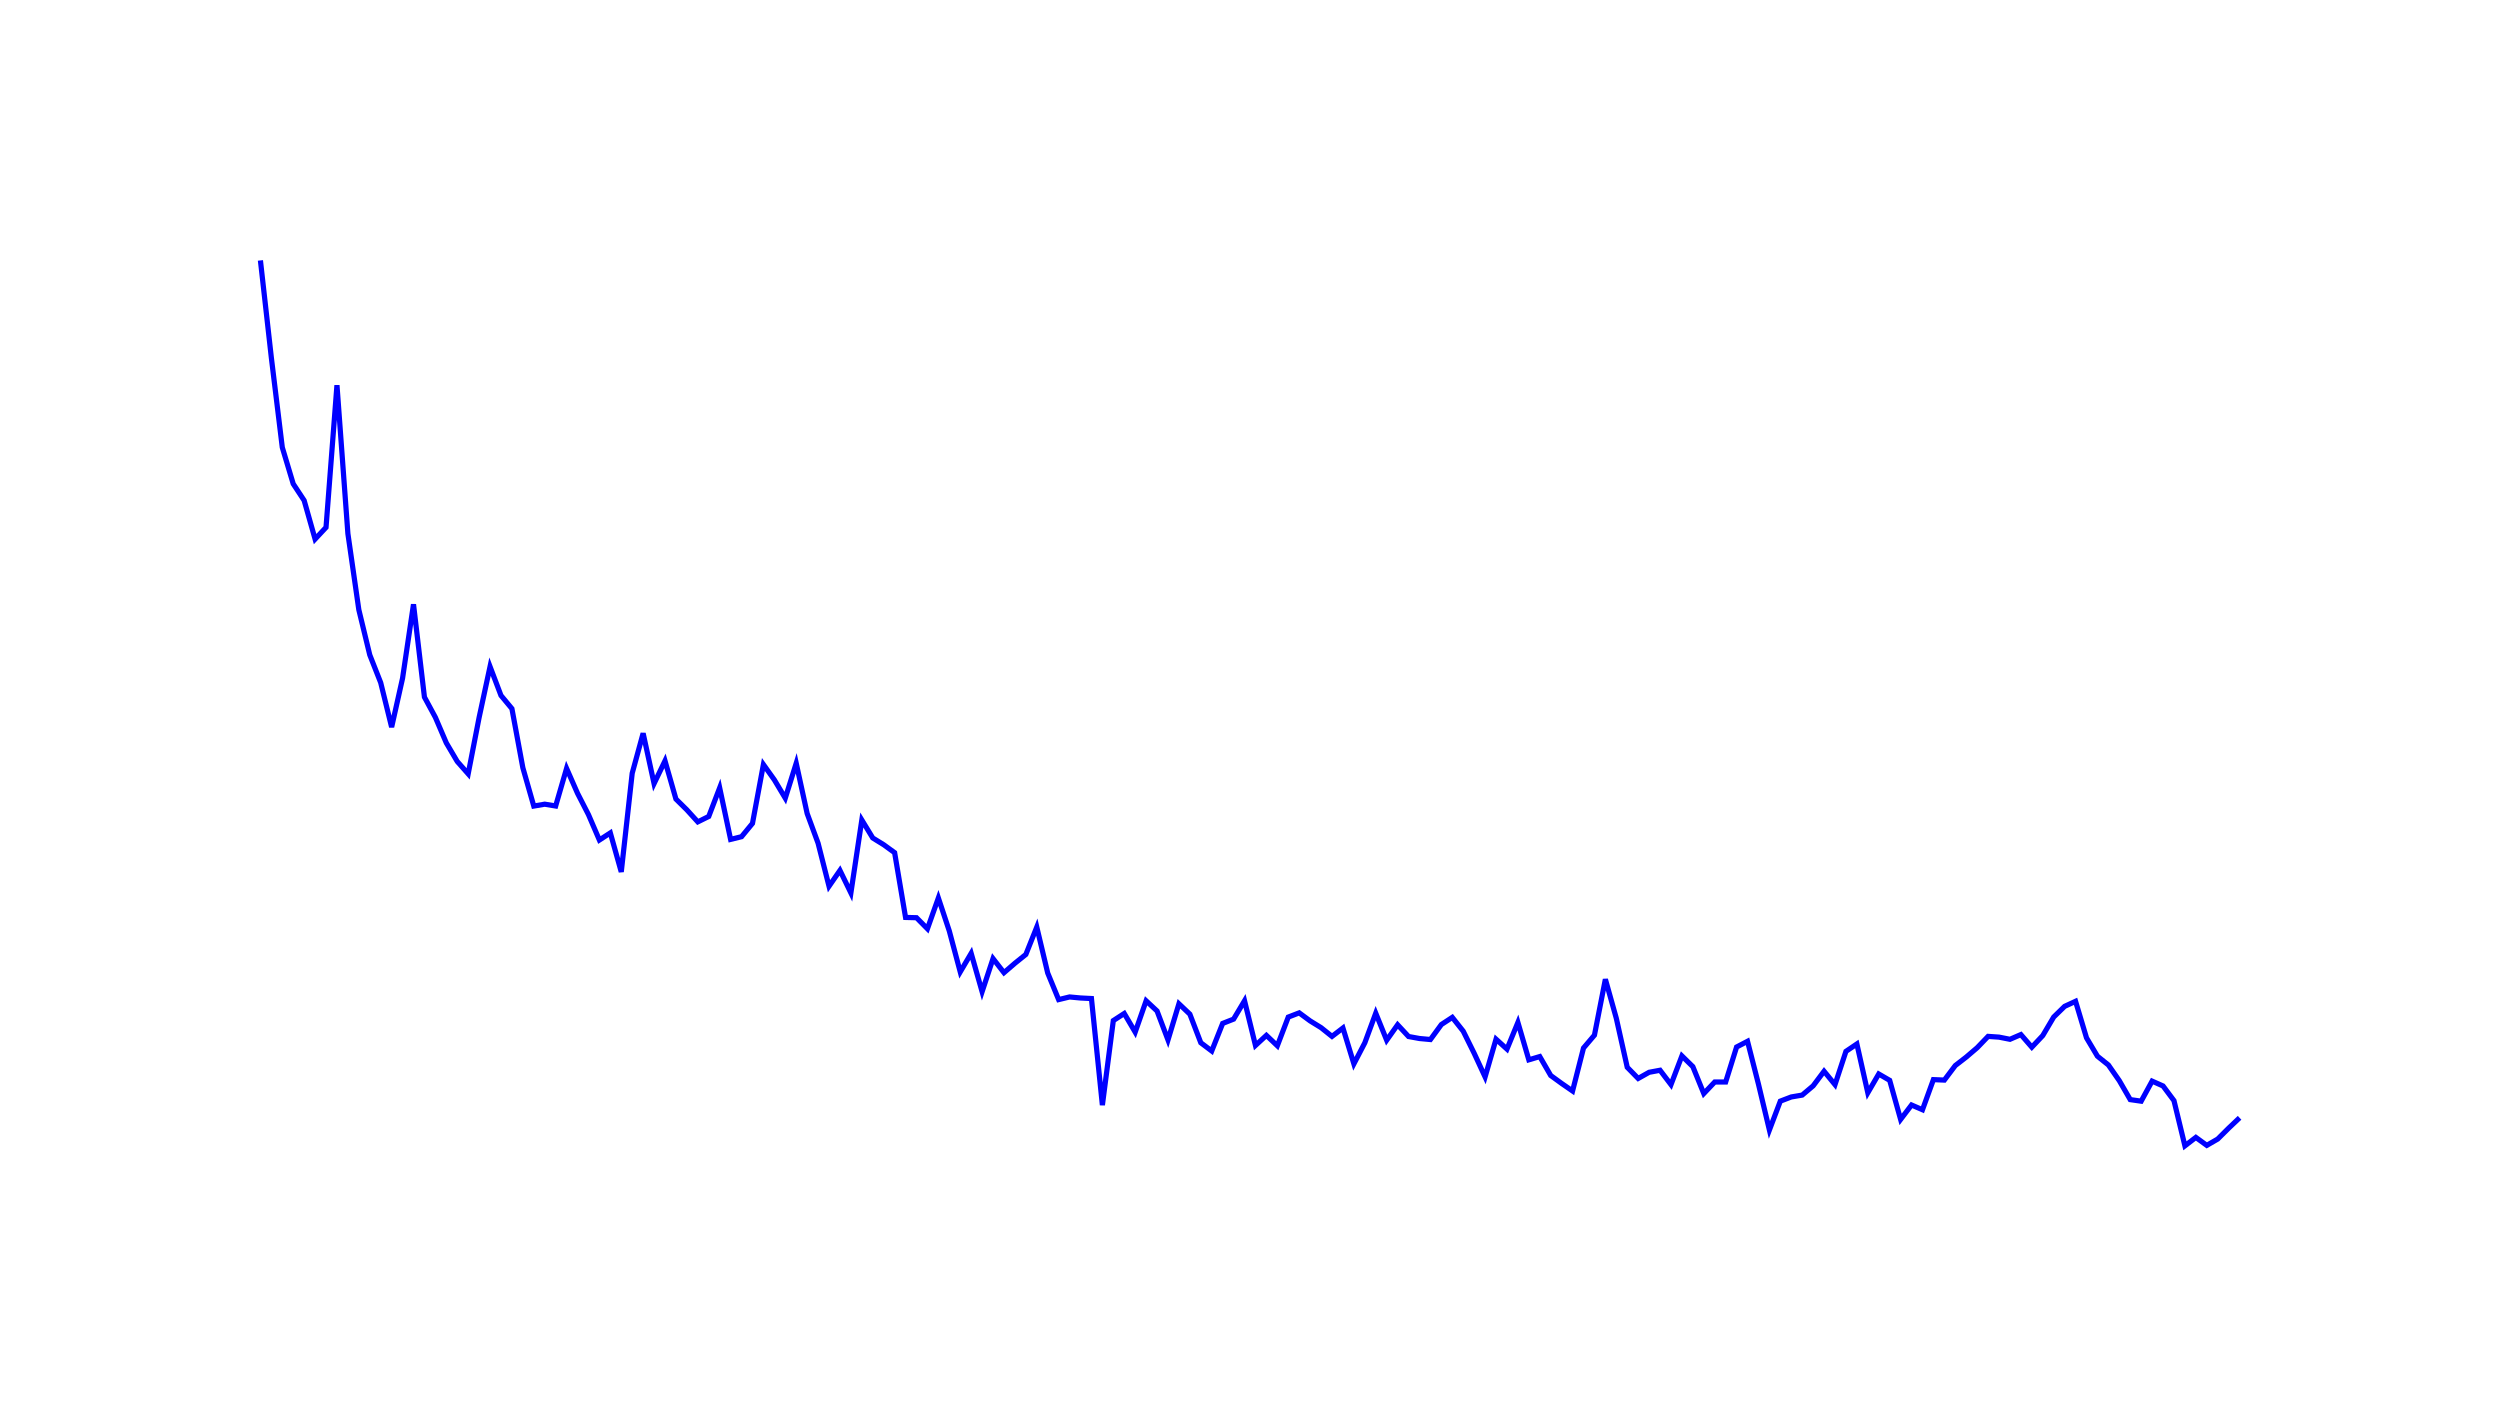
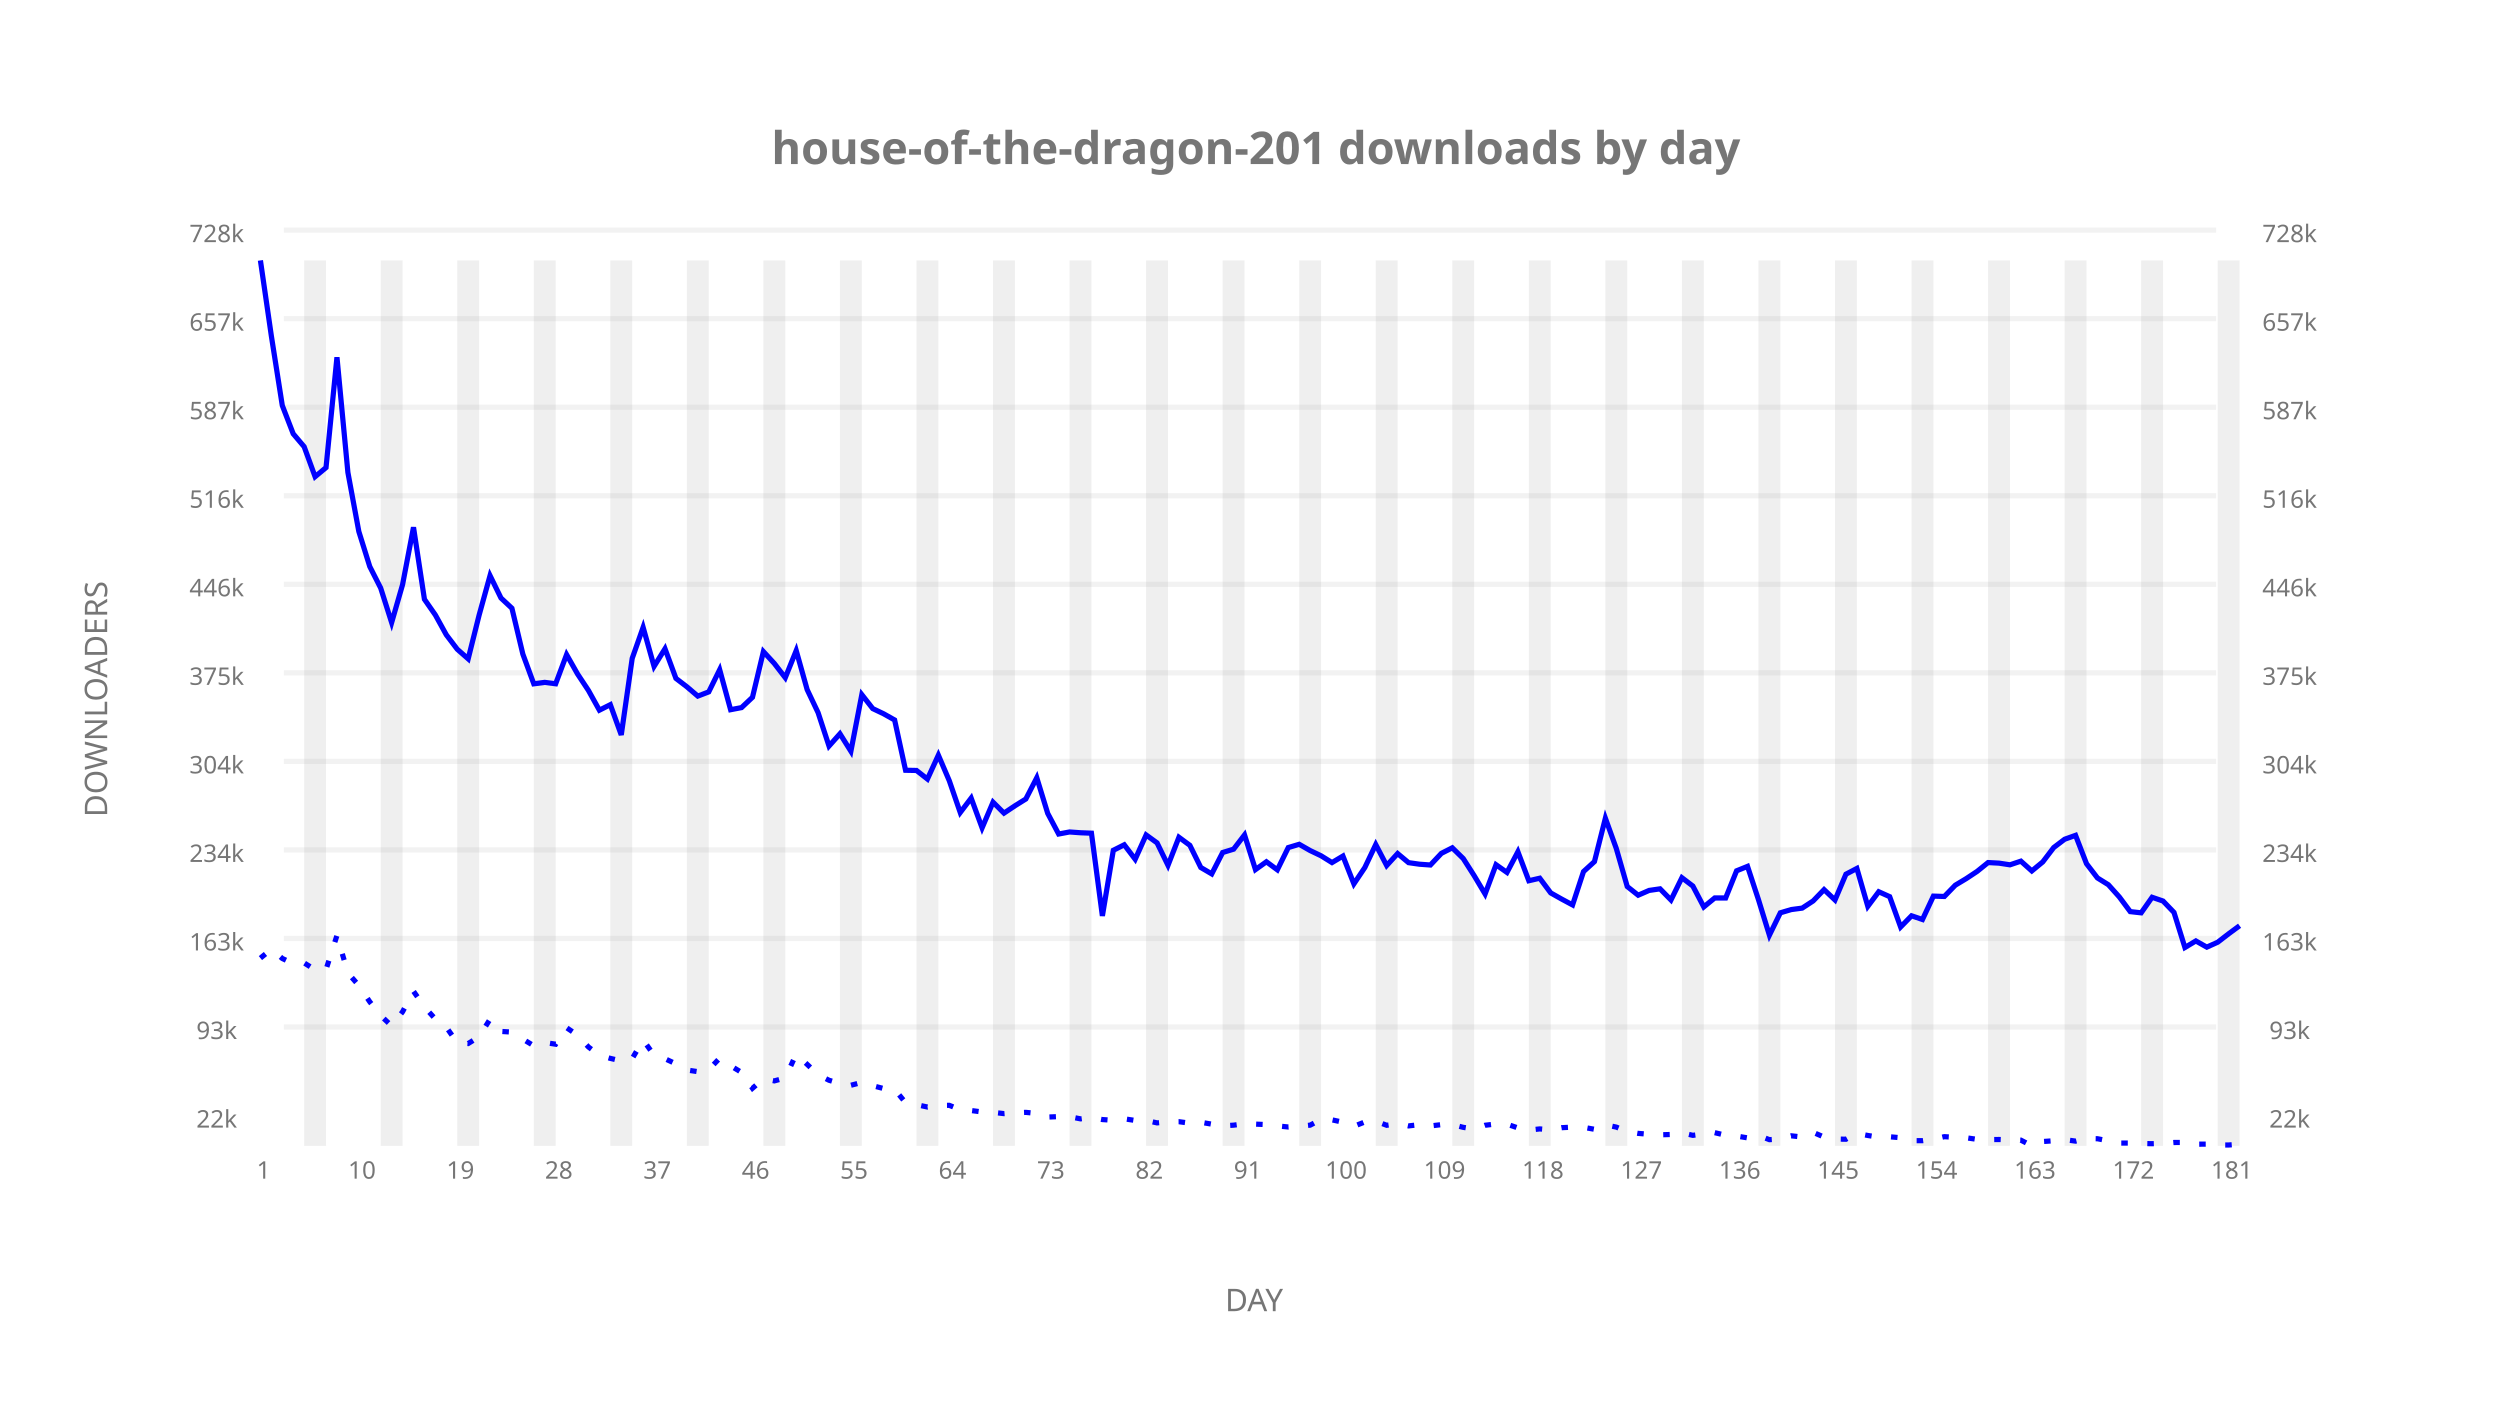
<svg xmlns="http://www.w3.org/2000/svg" xml:space="preserve" id="house-of-the-dragon-201-downloads-by-day-day" x="0px" y="0px" width="1920px" height="1080px" viewBox="0 0 1920 1080" enable-background="new 0 0 1920 1080" role="img">
+   <g id="annotations">
+     <text x="960" y="126" font-family="Atkinson Hyperlegible" font-size="26pt" text-anchor="middle" text-align="center" font-weight="600" font-style="normal" style="fill:rgb(118,118,118); fill-opacity:1; stroke:rgb(118,118,118); stroke-opacity:0; stroke-width:0.5"> house-of-the-dragon-201 downloads by day</text>
+     <g id="axes-lines">
+       <text x="960" y="1007" font-family="Atkinson Hyperlegible" font-size="18pt" text-anchor="middle" text-align="center" font-weight="500" font-style="normal" style="fill:rgb(118,118,118); fill-opacity:1; stroke:rgb(118,118,118); stroke-opacity:0; stroke-width:0.5"> DAY</text>
+       <text x="73" y="540" font-family="Atkinson Hyperlegible" font-size="18pt" text-anchor="middle" text-align="center" dominant-baseline="central" font-weight="500" font-style="normal" style="fill:rgb(118,118,118); fill-opacity:1; stroke:rgb(118,118,118); stroke-opacity:0; stroke-width:0.5" transform="rotate(-90,73,540)"> DOWNLOADERS</text>
+     </g>
+     <g id="tic-y-label-lines">
+       <line x1="218" y1="788.732" x2="1702" y2="788.732" style="fill:rgb(0,0,255); fill-opacity:0; stroke:rgb(242,242,242); stroke-opacity:1; stroke-width:4" />
+       <line x1="218" y1="720.732" x2="1702" y2="720.732" style="fill:rgb(0,0,255); fill-opacity:0; stroke:rgb(242,242,242); stroke-opacity:1; stroke-width:4" />
+       <line x1="218" y1="652.732" x2="1702" y2="652.732" style="fill:rgb(0,0,255); fill-opacity:0; stroke:rgb(242,242,242); stroke-opacity:1; stroke-width:4" />
+       <line x1="218" y1="584.732" x2="1702" y2="584.732" style="fill:rgb(0,0,255); fill-opacity:0; stroke:rgb(242,242,242); stroke-opacity:1; stroke-width:4" />
+       <line x1="218" y1="516.732" x2="1702" y2="516.732" style="fill:rgb(0,0,255); fill-opacity:0; stroke:rgb(242,242,242); stroke-opacity:1; stroke-width:4" />
+       <line x1="218" y1="448.732" x2="1702" y2="448.732" style="fill:rgb(0,0,255); fill-opacity:0; stroke:rgb(242,242,242); stroke-opacity:1; stroke-width:4" />
+       <line x1="218" y1="380.732" x2="1702" y2="380.732" style="fill:rgb(0,0,255); fill-opacity:0; stroke:rgb(242,242,242); stroke-opacity:1; stroke-width:4" />
+       <line x1="218" y1="312.732" x2="1702" y2="312.732" style="fill:rgb(0,0,255); fill-opacity:0; stroke:rgb(242,242,242); stroke-opacity:1; stroke-width:4" />
+       <line x1="218" y1="244.732" x2="1702" y2="244.732" style="fill:rgb(0,0,255); fill-opacity:0; stroke:rgb(242,242,242); stroke-opacity:1; stroke-width:4" />
+       <line x1="218" y1="176.732" x2="1702" y2="176.732" style="fill:rgb(0,0,255); fill-opacity:0; stroke:rgb(242,242,242); stroke-opacity:1; stroke-width:4" />
+     </g>
+     <g id="tic-x-labels">
+       <text x="200" y="898" font-family="Atkinson Hyperlegible" font-size="14pt" text-anchor="middle" text-align="center" dominant-baseline="central" font-weight="400" font-style="normal" style="fill:rgb(118,118,118); fill-opacity:1; stroke:rgb(118,118,118); stroke-opacity:0; stroke-width:0.5"> 1</text>
+       <text x="275.58" y="898" font-family="Atkinson Hyperlegible" font-size="14pt" text-anchor="middle" text-align="center" dominant-baseline="central" font-weight="400" font-style="normal" style="fill:rgb(118,118,118); fill-opacity:1; stroke:rgb(118,118,118); stroke-opacity:0; stroke-width:0.5"> 10</text>
+       <text x="351.16" y="898" font-family="Atkinson Hyperlegible" font-size="14pt" text-anchor="middle" text-align="center" dominant-baseline="central" font-weight="400" font-style="normal" style="fill:rgb(118,118,118); fill-opacity:1; stroke:rgb(118,118,118); stroke-opacity:0; stroke-width:0.5"> 19</text>
+       <text x="426.74" y="898" font-family="Atkinson Hyperlegible" font-size="14pt" text-anchor="middle" text-align="center" dominant-baseline="central" font-weight="400" font-style="normal" style="fill:rgb(118,118,118); fill-opacity:1; stroke:rgb(118,118,118); stroke-opacity:0; stroke-width:0.5"> 28</text>
+       <text x="502.32" y="898" font-family="Atkinson Hyperlegible" font-size="14pt" text-anchor="middle" text-align="center" dominant-baseline="central" font-weight="400" font-style="normal" style="fill:rgb(118,118,118); fill-opacity:1; stroke:rgb(118,118,118); stroke-opacity:0; stroke-width:0.5"> 37</text>
+       <text x="577.901" y="898" font-family="Atkinson Hyperlegible" font-size="14pt" text-anchor="middle" text-align="center" dominant-baseline="central" font-weight="400" font-style="normal" style="fill:rgb(118,118,118); fill-opacity:1; stroke:rgb(118,118,118); stroke-opacity:0; stroke-width:0.5"> 46</text>
+       <text x="653.481" y="898" font-family="Atkinson Hyperlegible" font-size="14pt" text-anchor="middle" text-align="center" dominant-baseline="central" font-weight="400" font-style="normal" style="fill:rgb(118,118,118); fill-opacity:1; stroke:rgb(118,118,118); stroke-opacity:0; stroke-width:0.5"> 55</text>
+       <text x="729.061" y="898" font-family="Atkinson Hyperlegible" font-size="14pt" text-anchor="middle" text-align="center" dominant-baseline="central" font-weight="400" font-style="normal" style="fill:rgb(118,118,118); fill-opacity:1; stroke:rgb(118,118,118); stroke-opacity:0; stroke-width:0.5"> 64</text>
+       <text x="804.641" y="898" font-family="Atkinson Hyperlegible" font-size="14pt" text-anchor="middle" text-align="center" dominant-baseline="central" font-weight="400" font-style="normal" style="fill:rgb(118,118,118); fill-opacity:1; stroke:rgb(118,118,118); stroke-opacity:0; stroke-width:0.5"> 73</text>
+       <text x="880.221" y="898" font-family="Atkinson Hyperlegible" font-size="14pt" text-anchor="middle" text-align="center" dominant-baseline="central" font-weight="400" font-style="normal" style="fill:rgb(118,118,118); fill-opacity:1; stroke:rgb(118,118,118); stroke-opacity:0; stroke-width:0.5"> 82</text>
+       <text x="955.801" y="898" font-family="Atkinson Hyperlegible" font-size="14pt" text-anchor="middle" text-align="center" dominant-baseline="central" font-weight="400" font-style="normal" style="fill:rgb(118,118,118); fill-opacity:1; stroke:rgb(118,118,118); stroke-opacity:0; stroke-width:0.5"> 91</text>
+       <text x="1031.381" y="898" font-family="Atkinson Hyperlegible" font-size="14pt" text-anchor="middle" text-align="center" dominant-baseline="central" font-weight="400" font-style="normal" style="fill:rgb(118,118,118); fill-opacity:1; stroke:rgb(118,118,118); stroke-opacity:0; stroke-width:0.5"> 100</text>
+       <text x="1106.961" y="898" font-family="Atkinson Hyperlegible" font-size="14pt" text-anchor="middle" text-align="center" dominant-baseline="central" font-weight="400" font-style="normal" style="fill:rgb(118,118,118); fill-opacity:1; stroke:rgb(118,118,118); stroke-opacity:0; stroke-width:0.5"> 109</text>
+       <text x="1182.541" y="898" font-family="Atkinson Hyperlegible" font-size="14pt" text-anchor="middle" text-align="center" dominant-baseline="central" font-weight="400" font-style="normal" style="fill:rgb(118,118,118); fill-opacity:1; stroke:rgb(118,118,118); stroke-opacity:0; stroke-width:0.5"> 118</text>
+       <text x="1258.122" y="898" font-family="Atkinson Hyperlegible" font-size="14pt" text-anchor="middle" text-align="center" dominant-baseline="central" font-weight="400" font-style="normal" style="fill:rgb(118,118,118); fill-opacity:1; stroke:rgb(118,118,118); stroke-opacity:0; stroke-width:0.5"> 127</text>
+       <text x="1333.702" y="898" font-family="Atkinson Hyperlegible" font-size="14pt" text-anchor="middle" text-align="center" dominant-baseline="central" font-weight="400" font-style="normal" style="fill:rgb(118,118,118); fill-opacity:1; stroke:rgb(118,118,118); stroke-opacity:0; stroke-width:0.5"> 136</text>
+       <text x="1409.282" y="898" font-family="Atkinson Hyperlegible" font-size="14pt" text-anchor="middle" text-align="center" dominant-baseline="central" font-weight="400" font-style="normal" style="fill:rgb(118,118,118); fill-opacity:1; stroke:rgb(118,118,118); stroke-opacity:0; stroke-width:0.5"> 145</text>
+       <text x="1484.862" y="898" font-family="Atkinson Hyperlegible" font-size="14pt" text-anchor="middle" text-align="center" dominant-baseline="central" font-weight="400" font-style="normal" style="fill:rgb(118,118,118); fill-opacity:1; stroke:rgb(118,118,118); stroke-opacity:0; stroke-width:0.5"> 154</text>
+       <text x="1560.442" y="898" font-family="Atkinson Hyperlegible" font-size="14pt" text-anchor="middle" text-align="center" dominant-baseline="central" font-weight="400" font-style="normal" style="fill:rgb(118,118,118); fill-opacity:1; stroke:rgb(118,118,118); stroke-opacity:0; stroke-width:0.5"> 163</text>
+       <text x="1636.022" y="898" font-family="Atkinson Hyperlegible" font-size="14pt" text-anchor="middle" text-align="center" dominant-baseline="central" font-weight="400" font-style="normal" style="fill:rgb(118,118,118); fill-opacity:1; stroke:rgb(118,118,118); stroke-opacity:0; stroke-width:0.5"> 172</text>
+       <text x="1711.602" y="898" font-family="Atkinson Hyperlegible" font-size="14pt" text-anchor="middle" text-align="center" dominant-baseline="central" font-weight="400" font-style="normal" style="fill:rgb(118,118,118); fill-opacity:1; stroke:rgb(118,118,118); stroke-opacity:0; stroke-width:0.5"> 181</text>
+     </g>
+     <g id="tic-y-labels">
+       <text x="164" y="858.732" font-family="Atkinson Hyperlegible" font-size="14pt" text-anchor="middle" text-align="center" dominant-baseline="central" font-weight="400" font-style="normal" style="fill:rgb(118,118,118); fill-opacity:1; stroke:rgb(118,118,118); stroke-opacity:0; stroke-width:0.5"> 22k</text>
+       <text x="1756" y="858.732" font-family="Atkinson Hyperlegible" font-size="14pt" text-anchor="middle" text-align="center" dominant-baseline="central" font-weight="400" font-style="normal" style="fill:rgb(118,118,118); fill-opacity:1; stroke:rgb(118,118,118); stroke-opacity:0; stroke-width:0.5"> 22k</text>
+       <text x="164" y="790.732" font-family="Atkinson Hyperlegible" font-size="14pt" text-anchor="middle" text-align="center" dominant-baseline="central" font-weight="400" font-style="normal" style="fill:rgb(118,118,118); fill-opacity:1; stroke:rgb(118,118,118); stroke-opacity:0; stroke-width:0.5"> 93k</text>
+       <text x="1756" y="790.732" font-family="Atkinson Hyperlegible" font-size="14pt" text-anchor="middle" text-align="center" dominant-baseline="central" font-weight="400" font-style="normal" style="fill:rgb(118,118,118); fill-opacity:1; stroke:rgb(118,118,118); stroke-opacity:0; stroke-width:0.5"> 93k</text>
+       <text x="164" y="722.732" font-family="Atkinson Hyperlegible" font-size="14pt" text-anchor="middle" text-align="center" dominant-baseline="central" font-weight="400" font-style="normal" style="fill:rgb(118,118,118); fill-opacity:1; stroke:rgb(118,118,118); stroke-opacity:0; stroke-width:0.5"> 163k</text>
+       <text x="1756" y="722.732" font-family="Atkinson Hyperlegible" font-size="14pt" text-anchor="middle" text-align="center" dominant-baseline="central" font-weight="400" font-style="normal" style="fill:rgb(118,118,118); fill-opacity:1; stroke:rgb(118,118,118); stroke-opacity:0; stroke-width:0.5"> 163k</text>
+       <text x="164" y="654.732" font-family="Atkinson Hyperlegible" font-size="14pt" text-anchor="middle" text-align="center" dominant-baseline="central" font-weight="400" font-style="normal" style="fill:rgb(118,118,118); fill-opacity:1; stroke:rgb(118,118,118); stroke-opacity:0; stroke-width:0.5"> 234k</text>
+       <text x="1756" y="654.732" font-family="Atkinson Hyperlegible" font-size="14pt" text-anchor="middle" text-align="center" dominant-baseline="central" font-weight="400" font-style="normal" style="fill:rgb(118,118,118); fill-opacity:1; stroke:rgb(118,118,118); stroke-opacity:0; stroke-width:0.5"> 234k</text>
+       <text x="164" y="586.732" font-family="Atkinson Hyperlegible" font-size="14pt" text-anchor="middle" text-align="center" dominant-baseline="central" font-weight="400" font-style="normal" style="fill:rgb(118,118,118); fill-opacity:1; stroke:rgb(118,118,118); stroke-opacity:0; stroke-width:0.5"> 304k</text>
+       <text x="1756" y="586.732" font-family="Atkinson Hyperlegible" font-size="14pt" text-anchor="middle" text-align="center" dominant-baseline="central" font-weight="400" font-style="normal" style="fill:rgb(118,118,118); fill-opacity:1; stroke:rgb(118,118,118); stroke-opacity:0; stroke-width:0.5"> 304k</text>
+       <text x="164" y="518.732" font-family="Atkinson Hyperlegible" font-size="14pt" text-anchor="middle" text-align="center" dominant-baseline="central" font-weight="400" font-style="normal" style="fill:rgb(118,118,118); fill-opacity:1; stroke:rgb(118,118,118); stroke-opacity:0; stroke-width:0.5"> 375k</text>
+       <text x="1756" y="518.732" font-family="Atkinson Hyperlegible" font-size="14pt" text-anchor="middle" text-align="center" dominant-baseline="central" font-weight="400" font-style="normal" style="fill:rgb(118,118,118); fill-opacity:1; stroke:rgb(118,118,118); stroke-opacity:0; stroke-width:0.5"> 375k</text>
+       <text x="164" y="450.732" font-family="Atkinson Hyperlegible" font-size="14pt" text-anchor="middle" text-align="center" dominant-baseline="central" font-weight="400" font-style="normal" style="fill:rgb(118,118,118); fill-opacity:1; stroke:rgb(118,118,118); stroke-opacity:0; stroke-width:0.5"> 446k</text>
+       <text x="1756" y="450.732" font-family="Atkinson Hyperlegible" font-size="14pt" text-anchor="middle" text-align="center" dominant-baseline="central" font-weight="400" font-style="normal" style="fill:rgb(118,118,118); fill-opacity:1; stroke:rgb(118,118,118); stroke-opacity:0; stroke-width:0.5"> 446k</text>
+       <text x="164" y="382.732" font-family="Atkinson Hyperlegible" font-size="14pt" text-anchor="middle" text-align="center" dominant-baseline="central" font-weight="400" font-style="normal" style="fill:rgb(118,118,118); fill-opacity:1; stroke:rgb(118,118,118); stroke-opacity:0; stroke-width:0.5"> 516k</text>
+       <text x="1756" y="382.732" font-family="Atkinson Hyperlegible" font-size="14pt" text-anchor="middle" text-align="center" dominant-baseline="central" font-weight="400" font-style="normal" style="fill:rgb(118,118,118); fill-opacity:1; stroke:rgb(118,118,118); stroke-opacity:0; stroke-width:0.5"> 516k</text>
+       <text x="164" y="314.732" font-family="Atkinson Hyperlegible" font-size="14pt" text-anchor="middle" text-align="center" dominant-baseline="central" font-weight="400" font-style="normal" style="fill:rgb(118,118,118); fill-opacity:1; stroke:rgb(118,118,118); stroke-opacity:0; stroke-width:0.5"> 587k</text>
+       <text x="1756" y="314.732" font-family="Atkinson Hyperlegible" font-size="14pt" text-anchor="middle" text-align="center" dominant-baseline="central" font-weight="400" font-style="normal" style="fill:rgb(118,118,118); fill-opacity:1; stroke:rgb(118,118,118); stroke-opacity:0; stroke-width:0.5"> 587k</text>
+       <text x="164" y="246.732" font-family="Atkinson Hyperlegible" font-size="14pt" text-anchor="middle" text-align="center" dominant-baseline="central" font-weight="400" font-style="normal" style="fill:rgb(118,118,118); fill-opacity:1; stroke:rgb(118,118,118); stroke-opacity:0; stroke-width:0.5"> 657k</text>
+       <text x="1756" y="246.732" font-family="Atkinson Hyperlegible" font-size="14pt" text-anchor="middle" text-align="center" dominant-baseline="central" font-weight="400" font-style="normal" style="fill:rgb(118,118,118); fill-opacity:1; stroke:rgb(118,118,118); stroke-opacity:0; stroke-width:0.5"> 657k</text>
+       <text x="164" y="178.732" font-family="Atkinson Hyperlegible" font-size="14pt" text-anchor="middle" text-align="center" dominant-baseline="central" font-weight="400" font-style="normal" style="fill:rgb(118,118,118); fill-opacity:1; stroke:rgb(118,118,118); stroke-opacity:0; stroke-width:0.5"> 728k</text>
+       <text x="1756" y="178.732" font-family="Atkinson Hyperlegible" font-size="14pt" text-anchor="middle" text-align="center" dominant-baseline="central" font-weight="400" font-style="normal" style="fill:rgb(118,118,118); fill-opacity:1; stroke:rgb(118,118,118); stroke-opacity:0; stroke-width:0.5"> 728k</text>
+     </g>
+   </g>
+   <g id="weekend-bands-house-of-the-dragon-201 downloads by day">
+     <rect x="233.591" y="200" width="16.796" height="680" style="fill:rgb(148,148,148); fill-opacity:0.15; stroke:rgb(148,148,148); stroke-opacity:0; stroke-width:0" />
+     <rect x="292.376" y="200" width="16.796" height="680" style="fill:rgb(148,148,148); fill-opacity:0.15; stroke:rgb(148,148,148); stroke-opacity:0; stroke-width:0" />
+     <rect x="351.16" y="200" width="16.796" height="680" style="fill:rgb(148,148,148); fill-opacity:0.15; stroke:rgb(148,148,148); stroke-opacity:0; stroke-width:0" />
+     <rect x="409.945" y="200" width="16.796" height="680" style="fill:rgb(148,148,148); fill-opacity:0.15; stroke:rgb(148,148,148); stroke-opacity:0; stroke-width:0" />
+     <rect x="468.729" y="200" width="16.796" height="680" style="fill:rgb(148,148,148); fill-opacity:0.15; stroke:rgb(148,148,148); stroke-opacity:0; stroke-width:0" />
+     <rect x="527.514" y="200" width="16.796" height="680" style="fill:rgb(148,148,148); fill-opacity:0.15; stroke:rgb(148,148,148); stroke-opacity:0; stroke-width:0" />
+     <rect x="586.298" y="200" width="16.796" height="680" style="fill:rgb(148,148,148); fill-opacity:0.15; stroke:rgb(148,148,148); stroke-opacity:0; stroke-width:0" />
+     <rect x="645.083" y="200" width="16.796" height="680" style="fill:rgb(148,148,148); fill-opacity:0.15; stroke:rgb(148,148,148); stroke-opacity:0; stroke-width:0" />
+     <rect x="703.867" y="200" width="16.796" height="680" style="fill:rgb(148,148,148); fill-opacity:0.15; stroke:rgb(148,148,148); stroke-opacity:0; stroke-width:0" />
+     <rect x="762.652" y="200" width="16.796" height="680" style="fill:rgb(148,148,148); fill-opacity:0.15; stroke:rgb(148,148,148); stroke-opacity:0; stroke-width:0" />
+     <rect x="821.436" y="200" width="16.796" height="680" style="fill:rgb(148,148,148); fill-opacity:0.15; stroke:rgb(148,148,148); stroke-opacity:0; stroke-width:0" />
+     <rect x="880.221" y="200" width="16.796" height="680" style="fill:rgb(148,148,148); fill-opacity:0.15; stroke:rgb(148,148,148); stroke-opacity:0; stroke-width:0" />
+     <rect x="939.006" y="200" width="16.796" height="680" style="fill:rgb(148,148,148); fill-opacity:0.15; stroke:rgb(148,148,148); stroke-opacity:0; stroke-width:0" />
+     <rect x="997.79" y="200" width="16.796" height="680" style="fill:rgb(148,148,148); fill-opacity:0.15; stroke:rgb(148,148,148); stroke-opacity:0; stroke-width:0" />
+     <rect x="1056.575" y="200" width="16.796" height="680" style="fill:rgb(148,148,148); fill-opacity:0.15; stroke:rgb(148,148,148); stroke-opacity:0; stroke-width:0" />
+     <rect x="1115.359" y="200" width="16.796" height="680" style="fill:rgb(148,148,148); fill-opacity:0.15; stroke:rgb(148,148,148); stroke-opacity:0; stroke-width:0" />
+     <rect x="1174.144" y="200" width="16.796" height="680" style="fill:rgb(148,148,148); fill-opacity:0.15; stroke:rgb(148,148,148); stroke-opacity:0; stroke-width:0" />
+     <rect x="1232.928" y="200" width="16.796" height="680" style="fill:rgb(148,148,148); fill-opacity:0.15; stroke:rgb(148,148,148); stroke-opacity:0; stroke-width:0" />
+     <rect x="1291.713" y="200" width="16.796" height="680" style="fill:rgb(148,148,148); fill-opacity:0.15; stroke:rgb(148,148,148); stroke-opacity:0; stroke-width:0" />
+     <rect x="1350.497" y="200" width="16.796" height="680" style="fill:rgb(148,148,148); fill-opacity:0.15; stroke:rgb(148,148,148); stroke-opacity:0; stroke-width:0" />
+     <rect x="1409.282" y="200" width="16.796" height="680" style="fill:rgb(148,148,148); fill-opacity:0.15; stroke:rgb(148,148,148); stroke-opacity:0; stroke-width:0" />
+     <rect x="1468.066" y="200" width="16.796" height="680" style="fill:rgb(148,148,148); fill-opacity:0.15; stroke:rgb(148,148,148); stroke-opacity:0; stroke-width:0" />
+     <rect x="1526.851" y="200" width="16.796" height="680" style="fill:rgb(148,148,148); fill-opacity:0.15; stroke:rgb(148,148,148); stroke-opacity:0; stroke-width:0" />
+     <rect x="1585.635" y="200" width="16.796" height="680" style="fill:rgb(148,148,148); fill-opacity:0.15; stroke:rgb(148,148,148); stroke-opacity:0; stroke-width:0" />
+     <rect x="1644.42" y="200" width="16.796" height="680" style="fill:rgb(148,148,148); fill-opacity:0.15; stroke:rgb(148,148,148); stroke-opacity:0; stroke-width:0" />
+     <rect x="1703.204" y="200" width="16.796" height="680" style="fill:rgb(148,148,148); fill-opacity:0.15; stroke:rgb(148,148,148); stroke-opacity:0; stroke-width:0" />
+   </g>
  <g id="polyline-house-of-the-dragon-201 downloads by day">
-     <polyline points="200,200 208.398,274.744 216.796,343.599 225.193,371.593 233.591,384.375 241.989,414.042 250.387,405.023 258.785,295.82 267.182,409.861 275.58,468.285 283.978,502.963 292.376,524.299 300.773,558.432 309.171,520.858 317.569,464.094 325.967,535.391 334.365,550.933 342.762,570.544 351.16,584.799 359.558,594.327 367.956,551.06 376.354,511.961 384.751,534.125 393.149,544.254 401.547,589.646 409.945,619.049 418.343,617.616 426.74,619.004 435.138,590.13 443.536,609.256 451.934,625.63 460.331,645.137 468.729,639.674 477.127,669.627 485.525,593.862 493.923,563.161 502.32,601.795 510.718,584.335 519.116,613.673 527.514,621.959 535.912,631.198 544.309,627.039 552.707,605.064 561.105,644.656 569.503,642.583 577.901,632.37 586.298,587.141 594.696,598.919 603.094,612.978 611.492,586.162 619.89,624.764 628.287,647.575 636.685,680.629 645.083,668.479 653.481,685.773 661.878,629.749 670.276,643.568 678.674,648.745 687.072,654.845 695.47,704.59 703.867,704.802 712.265,713.292 720.663,689.648 729.061,714.981 737.459,746.425 745.856,732.146 754.254,761.619 762.652,736.19 771.05,747.024 779.448,739.78 787.845,733.021 796.243,712.008 804.641,747.283 813.039,767.692 821.436,765.663 829.834,766.449 838.232,766.874 846.63,848.753 855.028,783.814 863.425,778.36 871.823,792.665 880.221,768.612 888.619,776.455 897.017,798.672 905.414,770.904 913.812,778.885 922.21,800.817 930.608,807.157 939.006,785.994 947.403,782.683 955.801,768.592 964.199,802.905 972.597,795.16 980.994,803.143 989.392,781.118 997.79,777.875 1006.19,784.064 1014.59,789.239 1022.98,795.963 1031.38,789.504 1039.78,817.03 1048.18,800.884 1056.57,778.129 1064.97,798.882 1073.37,787.025 1081.77,796.045 1090.17,797.578 1098.56,798.356 1106.96,786.848 1115.36,781.34 1123.76,791.959 1132.15,808.902 1140.55,827.059 1148.95,798.081 1157.35,805.705 1165.75,785.244 1174.14,813.94 1182.54,811.445 1190.94,825.972 1199.34,832.08 1207.73,837.88 1216.13,804.884 1224.53,795.004 1232.93,752.063 1241.33,782.085 1249.72,819.674 1258.12,828.255 1266.52,823.527 1274.92,821.954 1283.31,832.985 1291.71,810.94 1300.11,819.188 1308.51,839.851 1316.91,830.98 1325.3,830.988 1333.7,804.112 1342.1,799.731 1350.5,832.65 1358.9,867.834 1367.29,845.681 1375.69,842.464 1384.09,841.03 1392.49,833.933 1400.88,822.73 1409.28,832.99 1417.68,807.447 1426.08,801.774 1434.48,839.256 1442.87,824.827 1451.27,829.702 1459.67,859.706 1468.07,848.633 1476.46,852.291 1484.86,829.148 1493.26,829.506 1501.66,818.345 1510.06,811.841 1518.45,804.673 1526.85,795.944 1535.25,796.517 1543.65,798.181 1552.04,794.556 1560.44,804.241 1568.84,795.316 1577.24,781.092 1585.64,772.882 1594.03,769.014 1602.43,797.049 1610.83,811.163 1619.23,817.896 1627.62,829.951 1636.02,844.496 1644.42,845.705 1652.82,830.308 1661.22,834.029 1669.61,845.28 1678.01,880 1686.41,873.524 1694.81,879.64 1703.2,874.79 1711.6,866.435 1720,858.464 " style="fill:rgb(0,0,255); fill-opacity:0; stroke:rgb(0,0,255); stroke-opacity:1; stroke-width:4" />
+     <polyline points="200,200 208.398,258 216.796,311.431 225.193,333.154 233.591,343.073 241.989,366.094 250.387,359.095 258.785,274.355 267.182,362.85 275.58,408.186 283.978,435.096 292.376,451.652 300.773,478.139 309.171,448.982 317.569,404.934 325.967,460.26 334.365,472.32 342.762,487.538 351.16,498.6 359.558,505.993 367.956,472.418 376.354,442.078 384.751,459.277 393.149,467.137 401.547,502.361 409.945,525.177 418.343,524.065 426.74,525.142 435.138,502.737 443.536,517.578 451.934,530.284 460.331,545.421 468.729,541.182 477.127,564.425 485.525,505.632 493.923,481.809 502.32,511.788 510.718,498.24 519.116,521.005 527.514,527.436 535.912,534.605 544.309,531.377 552.707,514.325 561.105,545.048 569.503,543.44 577.901,535.514 586.298,500.417 594.696,509.556 603.094,520.466 611.492,499.657 619.89,529.612 628.287,547.313 636.685,572.962 645.083,563.534 653.481,576.954 661.878,533.48 670.276,544.204 678.674,548.221 687.072,552.954 695.47,591.556 703.867,591.72 712.265,598.309 720.663,579.961 729.061,599.62 737.459,624.02 745.856,612.939 754.254,635.81 762.652,616.077 771.05,624.484 779.448,618.863 787.845,613.618 796.243,597.313 804.641,624.686 813.039,640.523 821.436,638.948 829.834,639.558 838.232,639.888 846.63,703.425 855.028,653.033 863.425,648.801 871.823,659.901 880.221,641.237 888.619,647.322 897.017,664.563 905.414,643.015 913.812,649.208 922.21,666.227 930.608,671.147 939.006,654.725 947.403,652.156 955.801,641.221 964.199,667.847 972.597,661.837 980.994,668.032 989.392,650.941 997.79,648.424 1006.19,653.227 1014.59,657.242 1022.98,662.46 1031.38,657.449 1039.78,678.808 1048.18,666.279 1056.57,648.622 1064.97,664.726 1073.37,655.525 1081.77,662.524 1090.17,663.713 1098.56,664.317 1106.96,655.387 1115.36,651.113 1123.76,659.354 1132.15,672.501 1140.55,686.591 1148.95,664.104 1157.35,670.021 1165.75,654.143 1174.14,676.411 1182.54,674.474 1190.94,685.747 1199.34,690.487 1207.73,694.987 1216.13,669.383 1224.53,661.717 1232.93,628.395 1241.33,651.691 1249.72,680.86 1258.12,687.518 1266.52,683.849 1274.92,682.629 1283.31,691.189 1291.71,674.082 1300.11,680.483 1308.51,696.517 1316.91,689.634 1325.3,689.639 1333.7,668.784 1342.1,665.385 1350.5,690.929 1358.9,718.232 1367.29,701.041 1375.69,698.544 1384.09,697.432 1392.49,691.925 1400.88,683.231 1409.28,691.193 1417.68,671.372 1426.08,666.97 1434.48,696.055 1442.87,684.859 1451.27,688.642 1459.67,711.925 1468.07,703.332 1476.46,706.17 1484.86,688.212 1493.26,688.489 1501.66,679.829 1510.06,674.782 1518.45,669.219 1526.85,662.446 1535.25,662.891 1543.65,664.181 1552.04,661.369 1560.44,668.884 1568.84,661.958 1577.24,650.921 1585.64,644.55 1594.03,641.549 1602.43,663.303 1610.83,674.256 1619.23,679.48 1627.62,688.835 1636.02,700.121 1644.42,701.059 1652.82,689.112 1661.22,691.999 1669.61,700.73 1678.01,727.672 1686.41,722.647 1694.81,727.393 1703.2,723.63 1711.6,717.146 1720,710.96 " style="fill:rgb(0,0,255); fill-opacity:0; stroke:rgb(0,0,255); stroke-opacity:1; stroke-width:4" />
+   </g>
+   <g id="polyline-house-of-the-dragon-201 downloads by day uploaders">
+     <polyline points="200,735.816 208.398,728.96 216.796,736.111 225.193,740.083 233.591,739.523 241.989,744.82 250.387,744.574 258.785,718.453 267.182,747.253 275.58,756.891 283.978,769.365 292.376,779.988 300.773,787.921 309.171,777.042 317.569,761.297 325.967,773.341 334.365,782.626 342.762,788.874 351.16,800.842 359.558,801.436 367.956,796.209 376.354,782.729 384.751,792.131 393.149,792.648 401.547,798.048 409.945,803.139 418.343,800.639 426.74,801.949 435.138,789.276 443.536,795.019 451.934,804.096 460.331,810.435 468.729,812.833 477.127,814.809 485.525,813.018 493.923,798.639 502.32,810.432 510.718,813.108 519.116,817.051 527.514,821.76 535.912,823.026 544.309,821.516 552.707,812.681 561.105,818.499 569.503,823.643 577.901,835.793 586.298,828.496 594.696,830.114 603.094,827.851 611.492,809.478 619.89,817.439 628.287,825.399 636.685,829.641 645.083,832.14 653.481,833.482 661.878,831.278 670.276,833.832 678.674,836.022 687.072,836.573 695.47,846.9 703.867,848.372 712.265,850.187 720.663,848.931 729.061,848.895 737.459,852.256 745.856,852.888 754.254,853.984 762.652,854.277 771.05,855.257 779.448,854.635 787.845,854.305 796.243,855.129 804.641,857.91 813.039,857.55 821.436,857.62 829.834,859.282 838.232,858.243 846.63,859.819 855.028,860.384 863.425,859.246 871.823,860.507 880.221,860.487 888.619,862.373 897.017,861.527 905.414,861.458 913.812,862.602 922.21,861.903 930.608,863.343 939.006,864.65 947.403,864.133 955.801,863.024 964.199,863.327 972.597,863.675 980.994,864.678 989.392,865.535 997.79,864.976 1006.19,864.12 1014.59,859.698 1022.98,860.056 1031.38,861.851 1039.78,865.001 1048.18,861.676 1056.57,861.034 1064.97,864.207 1073.37,862.982 1081.77,864.7 1090.17,863.723 1098.56,864.711 1106.96,863.728 1115.36,863.641 1123.76,865.798 1132.15,867.113 1140.55,864.197 1148.95,863.212 1157.35,863.346 1165.75,866.247 1174.14,867.911 1182.54,867.008 1190.94,867.677 1199.34,866.069 1207.73,865.619 1216.13,865.762 1224.53,867.295 1232.93,863.843 1241.33,865.615 1249.72,869.029 1258.12,870.442 1266.52,871.119 1274.92,871.547 1283.31,871.282 1291.71,870.002 1300.11,871.94 1308.51,870.805 1316.91,869.891 1325.3,871.878 1333.7,872.467 1342.1,873.889 1350.5,872.031 1358.9,875.255 1367.29,874.744 1375.69,872.301 1384.09,873.241 1392.49,869.639 1400.88,873.28 1409.28,874.773 1417.68,874.931 1426.08,870.446 1434.48,872.044 1442.87,873.394 1451.27,873.036 1459.67,873.784 1468.07,876.058 1476.46,876.038 1484.86,874.964 1493.26,872.971 1501.66,873.466 1510.06,873.81 1518.45,875.042 1526.85,875.26 1535.25,875.13 1543.65,875.501 1552.04,875.644 1560.44,880 1568.84,876.694 1577.24,876.112 1585.64,875.208 1594.03,876.385 1602.43,874.366 1610.83,874.546 1619.23,876.163 1627.62,877.854 1636.02,877.892 1644.42,878.185 1652.82,878.364 1661.22,878.146 1669.61,877.439 1678.01,877.413 1686.41,878.739 1694.81,878.694 1703.2,879.32 1711.6,879.353 1720,878.757 " stroke-dasharray="5 15" style="fill:rgb(0,0,255); fill-opacity:0; stroke:rgb(0,0,255); stroke-opacity:1; stroke-width:4" />
  </g>
</svg>
